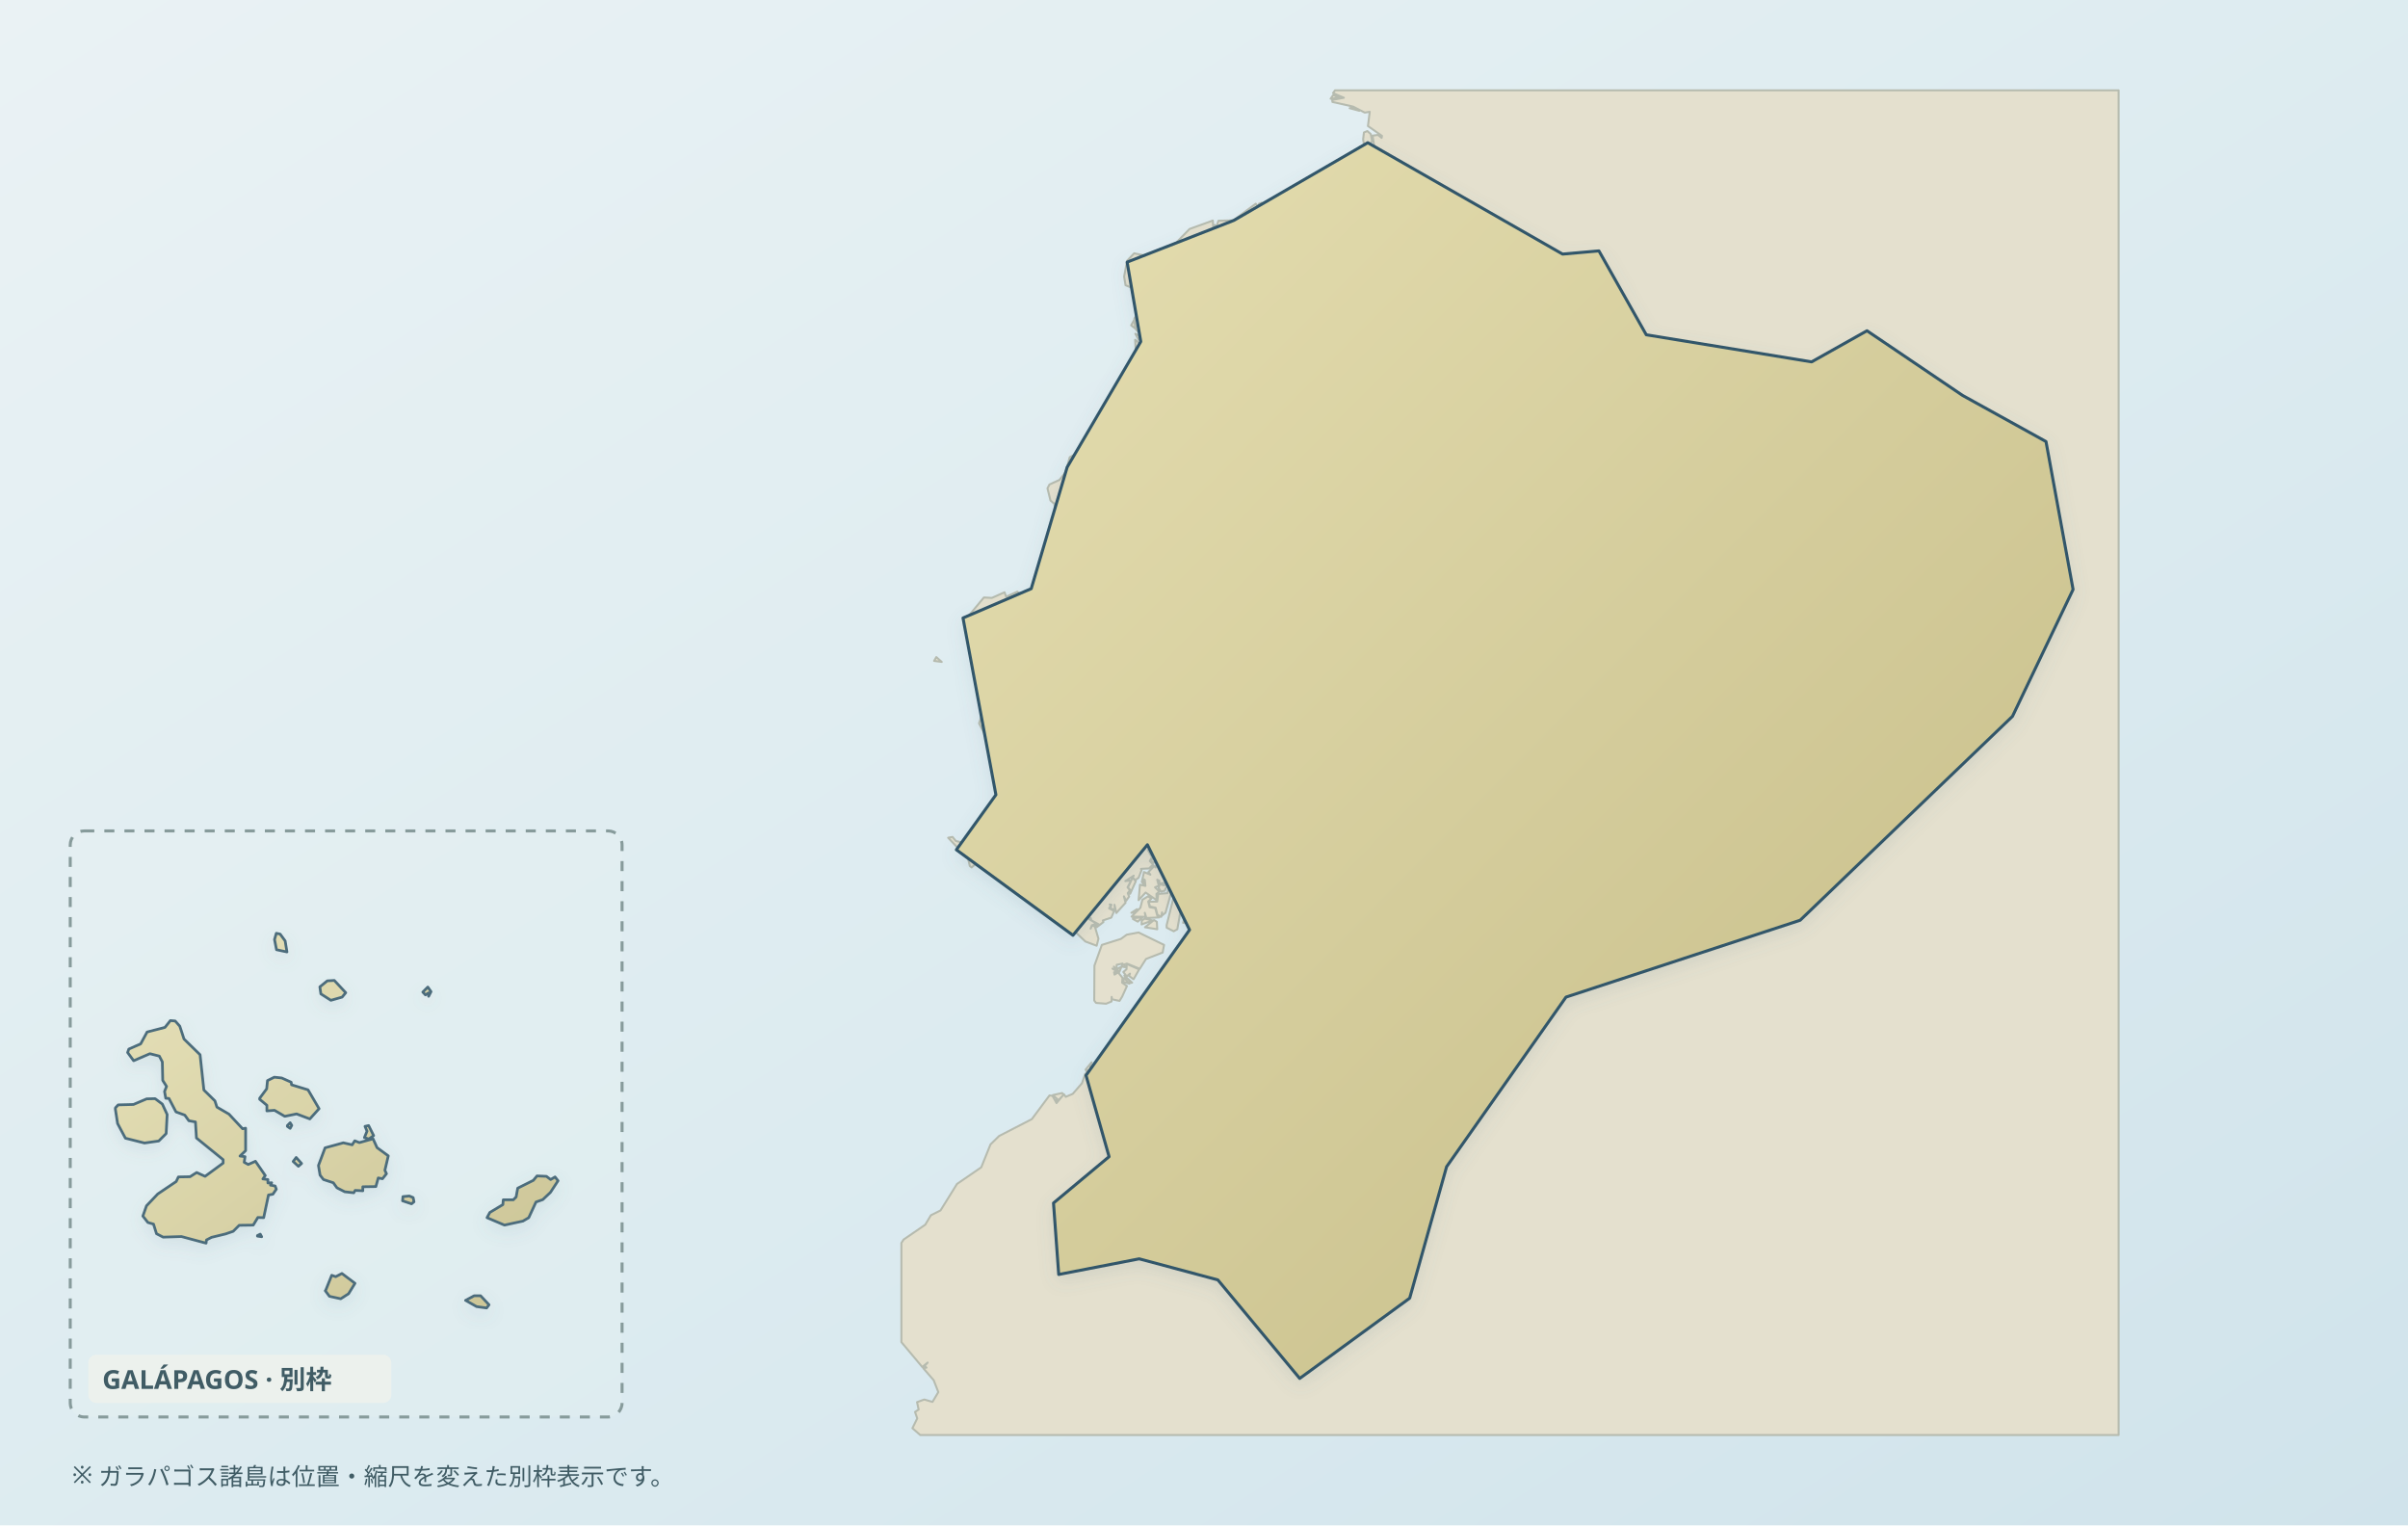
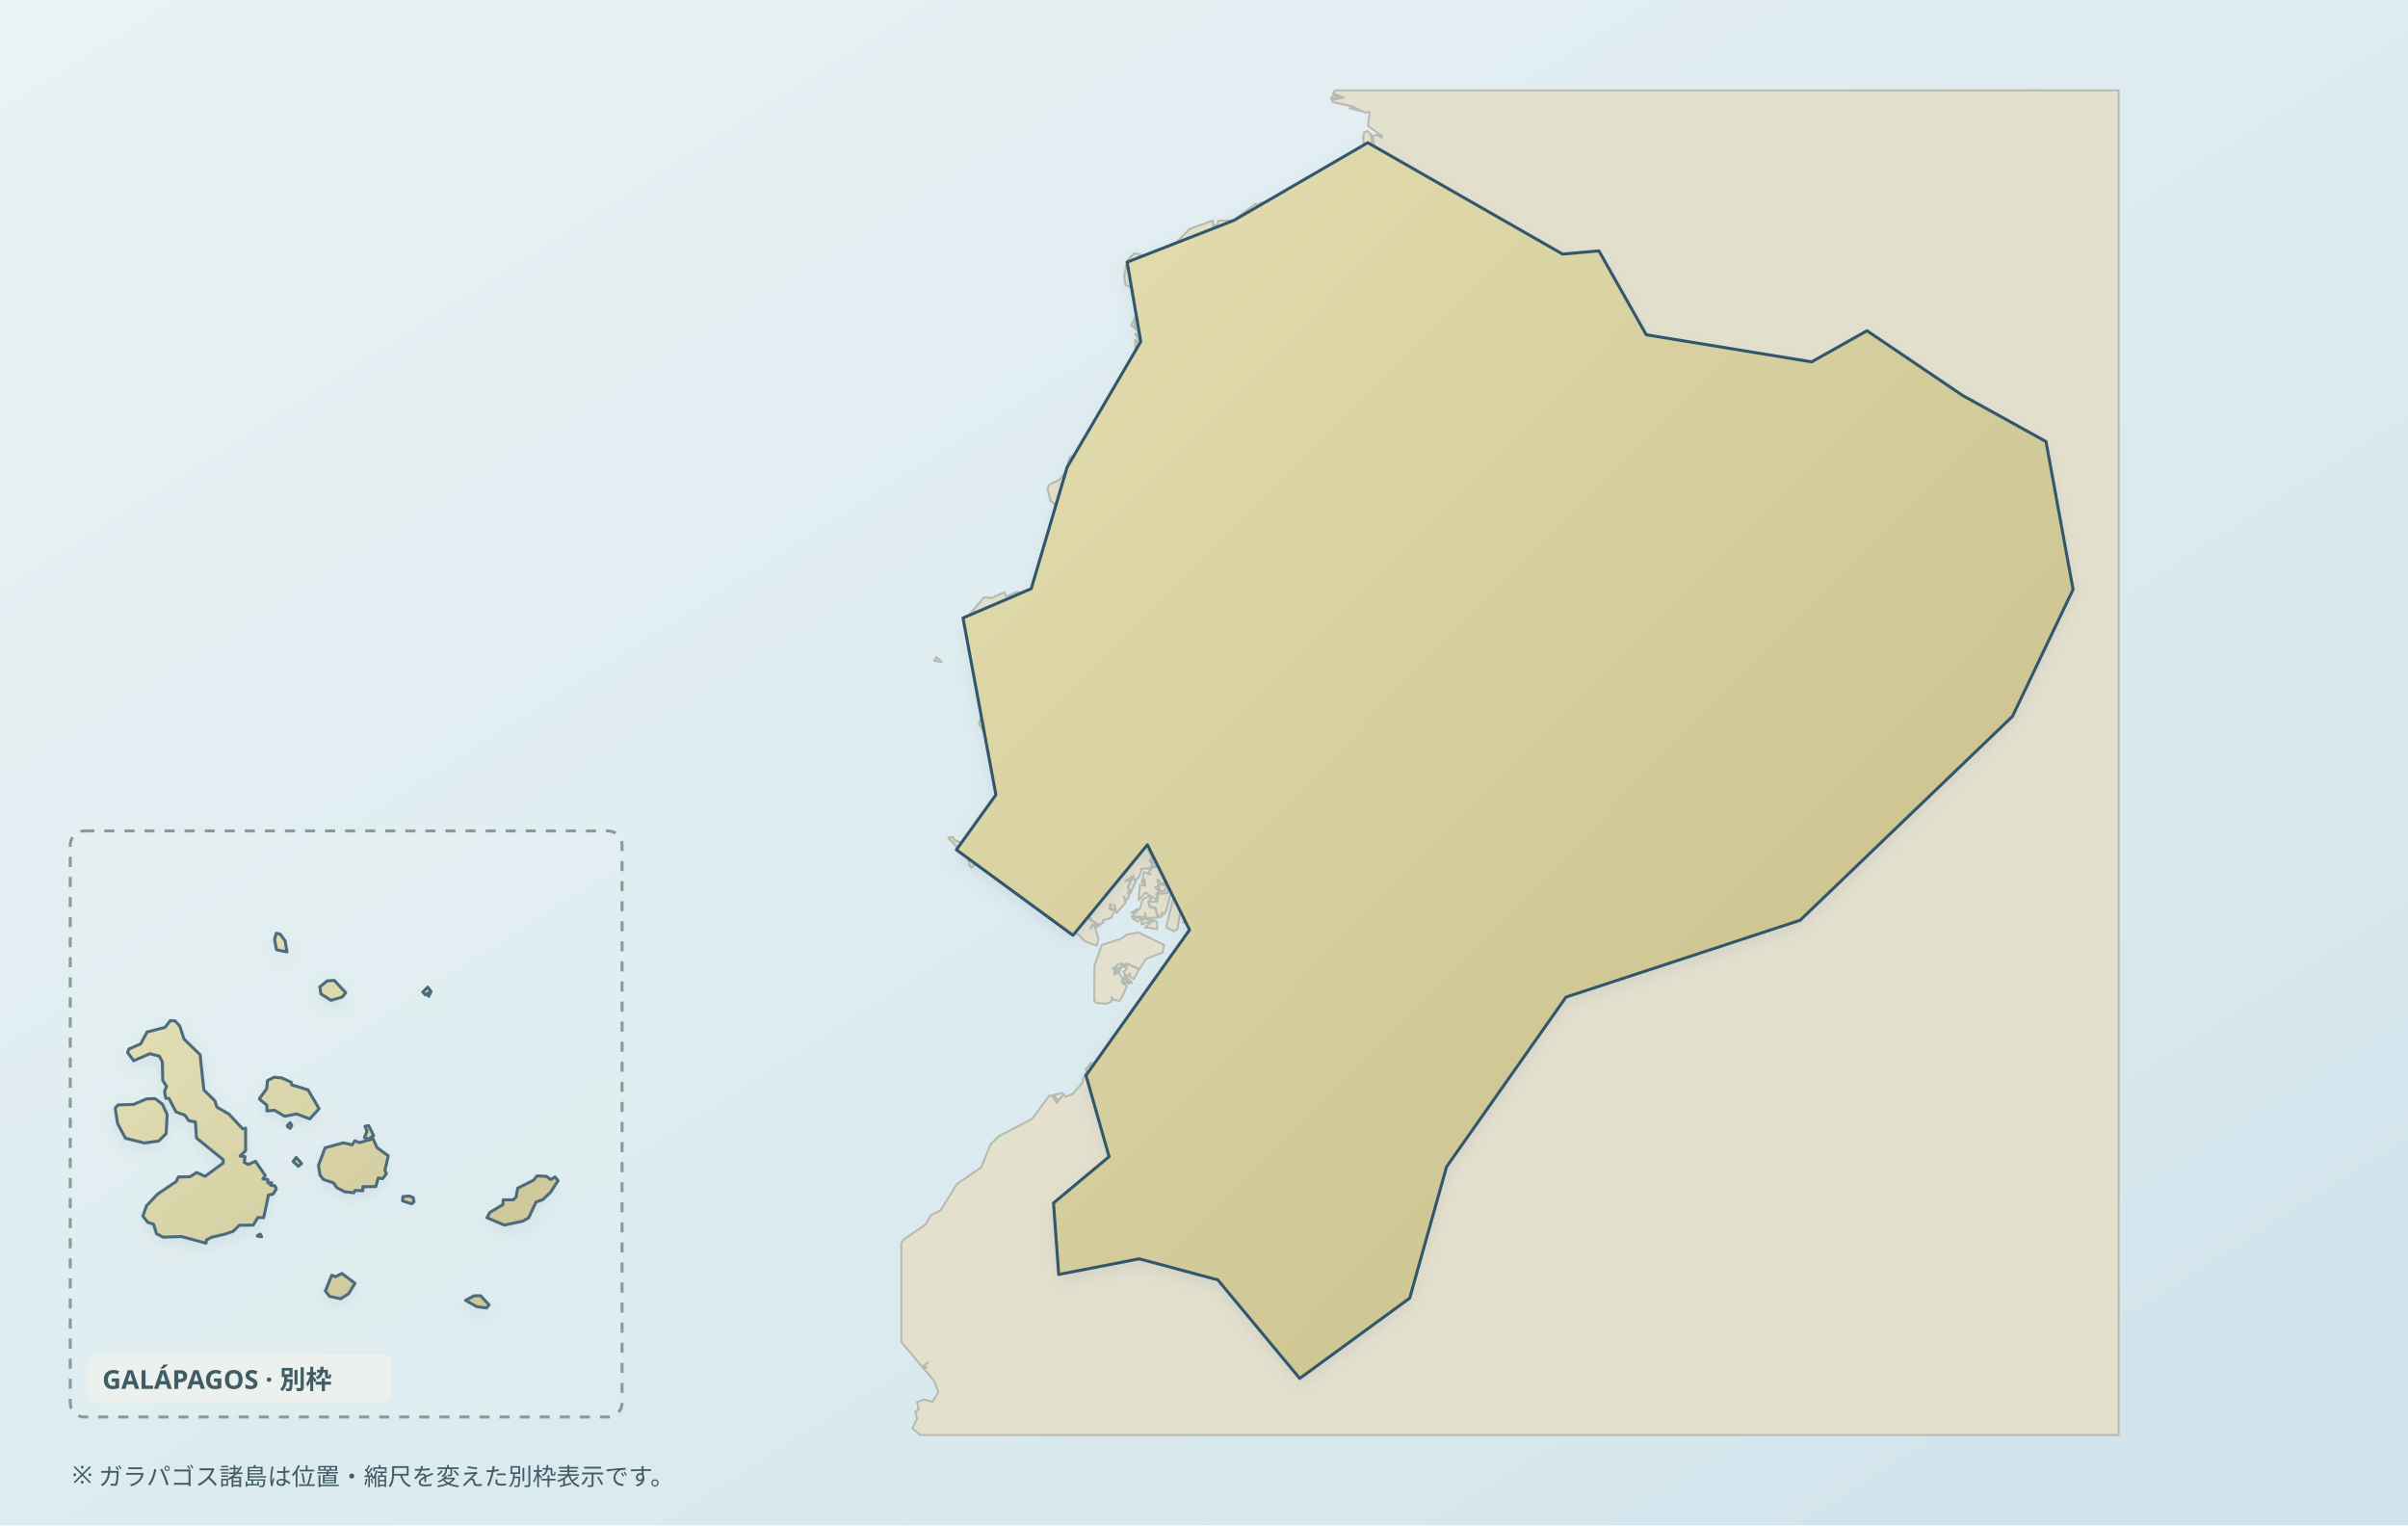
<svg xmlns="http://www.w3.org/2000/svg" viewBox="0 0 1200 760" role="img" aria-label="Map of Ecuador: mainland at right and Galápagos at left as a separate geographic inset" data-map-style="journey-atlas-map-v3-clean-background" data-map-projection="multi-region-local-equirectangular-fit-v1">
  <defs>
    <linearGradient id="sea" x1="0" y1="0" x2="1" y2="1">
      <stop offset="0" stop-color="#eaf2f4" />
      <stop offset=".55" stop-color="#dcebf0" />
      <stop offset="1" stop-color="#d0e3eb" />
    </linearGradient>
    <linearGradient id="land" x1=".12" y1=".08" x2=".88" y2=".92">
      <stop offset="0" stop-color="#e2dbad" />
      <stop offset=".52" stop-color="#d4cc9b" />
      <stop offset="1" stop-color="#c8bf8a" />
    </linearGradient>
    <filter id="shadow" x="-10%" y="-10%" width="120%" height="120%">
      <feGaussianBlur in="SourceAlpha" stdDeviation="4" result="b" />
      <feOffset in="b" dy="3" result="o" />
      <feColorMatrix in="o" type="matrix" values="0 0 0 0 .12 0 0 0 0 .22 0 0 0 0 .28 0 0 0 .14 0" />
      <feBlend in="SourceGraphic" mode="normal" />
    </filter>
  </defs>
  <rect width="1200" height="760" fill="url(#sea)" />
  <g data-map-region="mainland" transform="translate(305 0)">
    <path d="M 222.2,547.9 L 219.7,545.6 L 224.3,544.6 L 225.0,545.4 L 221.8,549.0 L 220.9,548.2 L 222.2,547.9 Z M 237.1,535.3 L 236.0,532.9 L 239.0,529.3 L 238.2,531.4 L 242.6,536.6 L 237.5,535.5 L 236.8,533.1 L 237.1,535.3 Z M 243.6,537.1 L 243.4,534.9 L 242.0,534.3 L 242.9,536.5 L 239.8,530.6 L 242.8,528.4 L 242.3,529.8 L 246.3,535.5 L 247.9,534.7 L 249.6,536.7 L 243.6,537.1 Z M 250.0,529.2 L 254.1,528.6 L 252.5,532.0 L 249.1,531.3 L 250.0,529.2 Z M 249.6,533.1 L 251.0,531.9 L 252.2,533.1 L 254.2,528.8 L 256.1,528.4 L 256.5,532.7 L 257.0,530.4 L 258.2,530.6 L 256.6,530.1 L 256.7,528.8 L 258.5,528.2 L 254.8,527.8 L 259.8,524.1 L 258.8,524.0 L 263.1,516.4 L 264.6,521.9 L 261.9,523.5 L 263.0,523.8 L 262.4,525.1 L 261.2,524.8 L 262.4,525.3 L 262.1,531.4 L 258.4,534.7 L 258.7,536.4 L 255.2,535.1 L 250.6,536.9 L 247.8,534.4 L 246.4,535.3 L 243.9,530.2 L 244.5,529.0 L 245.4,530.1 L 249.4,529.1 L 247.6,532.4 L 248.9,531.8 L 249.6,533.1 Z M 257.8,490.1 L 254.7,489.2 L 255.2,487.3 L 257.8,490.1 Z M 257.9,488.6 L 255.3,486.1 L 259.2,489.6 L 258.0,489.8 L 257.9,488.6 Z M 256.5,486.5 L 254.8,484.3 L 256.4,482.9 L 256.5,480.3 L 262.7,483.0 L 259.9,487.9 L 257.7,486.3 L 258.1,485.1 L 256.5,486.5 Z M 252.8,484.3 L 251.6,482.8 L 253.9,481.6 L 252.8,484.3 Z M 241.2,499.7 L 240.3,498.5 L 240.4,481.1 L 244.1,470.8 L 253.6,467.8 L 256.5,465.7 L 262.4,464.6 L 275.1,470.8 L 274.4,474.6 L 266.1,477.8 L 263.0,482.7 L 256.6,480.1 L 255.1,480.6 L 255.8,481.9 L 254.0,481.6 L 254.4,480.1 L 251.5,480.7 L 251.4,483.2 L 250.1,481.6 L 251.4,483.5 L 249.4,482.6 L 251.9,484.2 L 250.2,484.4 L 250.4,485.6 L 252.2,484.5 L 254.4,487.2 L 254.2,489.6 L 256.6,491.3 L 254.2,496.6 L 252.9,498.7 L 249.2,497.9 L 249.0,496.7 L 248.9,499.0 L 246.2,500.1 L 241.2,499.7 Z M 269.4,458.6 L 263.9,460.6 L 264.0,458.6 L 265.5,457.7 L 269.4,458.6 Z M 262.0,459.2 L 259.6,457.9 L 259.6,457.5 L 264.4,457.0 L 262.0,459.2 Z M 260.9,454.6 L 258.8,454.8 L 261.6,453.0 L 260.9,454.6 Z M 267.9,452.0 L 270.7,452.5 L 271.7,456.2 L 272.7,457.1 L 266.3,457.4 L 265.5,454.8 L 265.9,456.8 L 258.9,456.7 L 263.3,452.3 L 264.3,448.3 L 267.1,446.6 L 268.8,447.7 L 267.2,449.2 L 267.9,452.0 Z M 258.3,443.5 L 257.1,442.2 L 259.4,437.3 L 261.0,439.1 L 258.2,445.3 L 257.2,445.1 L 258.3,443.5 Z M 164.3,329.8 L 160.5,329.3 L 161.6,327.4 L 164.3,329.8 Z M 265.9,180.3 L 266.8,181.1 L 266.2,182.1 L 265.9,180.3 Z M 260.8,166.3 L 264.7,168.1 L 265.4,170.4 L 262.4,169.2 L 260.8,166.3 Z M 260.9,163.8 L 258.7,162.1 L 260.2,159.4 L 260.9,163.8 Z M 270.1,458.4 L 271.5,459.3 L 271.7,463.0 L 265.6,462.0 L 270.1,458.4 Z M 287.0,459.5 L 284.6,459.8 L 285.4,457.0 L 287.0,459.5 Z M 291.4,455.6 L 291.8,457.7 L 289.8,460.6 L 287.9,459.9 L 285.6,455.4 L 287.1,451.1 L 291.2,450.2 L 292.3,453.6 L 291.2,454.9 L 289.5,454.6 L 291.4,455.6 Z M 276.4,460.9 L 280.5,444.5 L 283.6,452.3 L 281.7,463.0 L 279.9,464.0 L 276.4,462.2 L 276.4,460.9 Z M 280.8,442.6 L 281.2,439.1 L 283.0,439.3 L 286.4,449.1 L 286.0,450.7 L 283.1,448.1 L 280.8,442.6 Z M 270.2,431.5 L 270.9,432.2 L 271.5,429.8 L 273.8,429.7 L 274.0,431.1 L 274.9,428.6 L 274.1,428.0 L 278.1,427.2 L 279.0,424.5 L 280.8,429.8 L 279.7,440.9 L 275.8,454.8 L 273.9,456.3 L 274.1,454.6 L 273.7,456.8 L 271.8,455.8 L 270.9,452.3 L 268.1,451.6 L 267.4,449.3 L 271.7,449.2 L 272.2,445.4 L 276.8,445.0 L 277.5,441.7 L 275.6,440.2 L 276.5,441.5 L 275.4,443.8 L 273.6,444.2 L 272.4,442.5 L 272.9,440.6 L 275.2,441.1 L 275.5,439.8 L 272.5,440.3 L 272.8,438.9 L 271.7,438.3 L 272.5,441.3 L 270.6,442.1 L 272.7,444.2 L 271.3,445.4 L 271.4,448.5 L 265.9,444.7 L 262.4,448.5 L 263.1,440.8 L 265.8,441.4 L 265.5,438.4 L 265.0,438.1 L 265.0,440.6 L 264.0,439.4 L 265.1,434.5 L 268.3,435.8 L 267.3,434.5 L 270.2,431.5 Z M 273.8,428.8 L 271.2,425.1 L 271.7,424.6 L 273.7,426.4 L 273.8,428.8 Z M 268.5,429.1 L 269.7,427.1 L 267.7,423.8 L 269.8,421.8 L 272.3,422.8 L 272.2,424.4 L 270.7,424.2 L 272.7,428.6 L 270.4,429.8 L 268.5,429.1 Z M 162.6,693.6 L 160.3,687.7 L 155.1,681.7 L 156.7,681.4 L 155.7,680.6 L 157.3,678.9 L 154.6,681.1 L 144.2,668.7 L 144.2,619.3 L 145.3,617.6 L 156.1,610.2 L 158.9,605.5 L 163.7,603.1 L 171.9,589.9 L 184.0,581.6 L 188.6,570.2 L 192.9,566.0 L 209.2,557.6 L 218.0,545.8 L 219.5,546.0 L 221.5,549.6 L 225.2,545.2 L 226.1,546.5 L 229.6,545.0 L 234.2,539.7 L 235.8,535.0 L 238.1,538.6 L 242.9,537.8 L 246.5,539.4 L 260.3,536.4 L 259.9,534.8 L 261.3,534.5 L 260.0,534.1 L 262.9,531.0 L 265.1,532.9 L 262.3,530.0 L 262.7,526.7 L 264.6,526.9 L 263.5,525.2 L 265.2,525.8 L 264.5,524.4 L 266.6,523.7 L 264.7,523.9 L 265.3,519.7 L 270.7,515.1 L 270.4,514.1 L 273.9,513.7 L 275.8,503.9 L 278.0,503.9 L 277.4,502.8 L 280.6,497.6 L 279.7,486.2 L 281.7,485.4 L 283.5,481.3 L 283.4,476.8 L 285.5,475.8 L 286.3,469.6 L 288.1,467.0 L 286.8,467.6 L 287.2,463.7 L 289.5,463.5 L 288.9,462.4 L 291.8,461.2 L 293.2,457.4 L 291.8,447.4 L 293.4,444.8 L 289.2,450.4 L 290.5,448.0 L 290.0,444.5 L 290.1,448.0 L 287.6,449.6 L 285.5,446.2 L 285.1,442.0 L 281.8,437.6 L 283.0,423.3 L 281.5,421.9 L 280.3,423.7 L 277.4,420.5 L 276.8,421.9 L 278.7,424.2 L 277.7,427.2 L 274.0,425.8 L 274.9,424.7 L 273.7,419.8 L 273.9,421.0 L 272.2,421.5 L 272.3,420.4 L 271.7,422.0 L 270.9,419.9 L 270.6,421.8 L 269.1,419.8 L 269.6,421.7 L 267.4,420.7 L 269.4,421.9 L 267.0,423.5 L 269.1,427.1 L 268.0,429.0 L 269.7,430.7 L 267.6,432.7 L 263.6,432.9 L 263.9,433.5 L 262.4,437.3 L 260.8,438.5 L 259.4,437.2 L 260.0,436.3 L 255.8,439.0 L 258.7,438.7 L 256.9,442.1 L 258.1,443.6 L 257.0,445.0 L 257.7,446.7 L 256.2,448.8 L 255.1,446.6 L 255.9,449.8 L 251.3,454.9 L 250.4,450.8 L 250.6,453.4 L 248.3,452.5 L 248.9,450.8 L 248.0,450.6 L 248.5,451.1 L 247.7,452.6 L 250.2,453.9 L 248.8,457.2 L 244.6,458.6 L 244.9,459.4 L 241.5,462.0 L 240.8,461.4 L 242.5,460.5 L 238.9,458.6 L 238.5,457.3 L 237.5,457.8 L 241.5,460.2 L 239.1,461.0 L 238.5,462.7 L 239.2,461.1 L 240.6,461.6 L 242.4,467.7 L 241.5,471.2 L 235.9,469.1 L 227.5,461.1 L 225.6,461.9 L 222.1,460.6 L 222.1,459.1 L 221.7,460.0 L 213.4,449.8 L 203.9,442.1 L 202.3,439.4 L 190.4,437.1 L 181.0,430.6 L 179.2,432.2 L 178.3,431.5 L 177.1,426.3 L 176.9,427.3 L 167.5,417.4 L 169.7,417.0 L 171.3,419.0 L 177.4,420.5 L 183.1,418.0 L 186.2,414.3 L 190.1,413.3 L 192.7,409.7 L 194.7,403.1 L 191.6,396.8 L 194.5,395.4 L 195.2,392.4 L 190.8,375.5 L 182.9,360.4 L 184.0,357.2 L 186.9,356.0 L 186.5,351.7 L 188.7,350.1 L 188.8,348.5 L 190.2,349.1 L 191.5,347.8 L 191.2,344.5 L 192.8,342.9 L 191.7,339.9 L 194.1,336.7 L 183.1,321.9 L 177.1,307.6 L 185.3,297.7 L 189.3,297.9 L 195.6,295.1 L 196.4,297.3 L 202.0,294.8 L 204.3,296.8 L 208.9,295.0 L 213.2,289.4 L 218.6,269.4 L 220.8,265.4 L 223.6,264.4 L 224.2,267.9 L 227.3,270.6 L 229.9,269.9 L 234.1,272.5 L 235.2,272.4 L 234.3,271.0 L 231.7,270.7 L 231.2,269.3 L 238.8,270.3 L 227.1,268.3 L 222.4,260.6 L 220.4,251.0 L 218.5,249.4 L 217.0,243.3 L 218.0,241.4 L 223.0,239.1 L 226.0,235.3 L 228.1,227.8 L 232.0,225.7 L 233.4,223.0 L 235.4,224.3 L 239.5,221.9 L 239.7,223.9 L 240.8,219.7 L 255.7,203.7 L 256.0,200.2 L 257.8,200.2 L 261.6,187.7 L 260.7,169.3 L 264.8,172.5 L 265.9,177.8 L 264.9,180.7 L 268.8,188.8 L 265.7,193.7 L 270.5,188.7 L 269.2,181.8 L 271.5,183.0 L 270.4,182.0 L 271.9,181.5 L 267.5,180.0 L 266.3,178.2 L 266.4,169.6 L 261.2,164.3 L 260.3,158.7 L 264.0,153.3 L 261.3,146.0 L 264.7,151.5 L 264.0,147.8 L 259.9,144.0 L 261.6,143.2 L 259.5,143.6 L 255.9,142.1 L 255.2,137.8 L 256.7,129.9 L 260.2,126.2 L 267.3,127.7 L 272.6,124.4 L 278.6,123.0 L 278.2,123.9 L 287.8,114.1 L 299.4,109.9 L 299.6,113.3 L 300.4,112.1 L 301.1,112.8 L 298.9,115.9 L 299.5,117.8 L 302.2,110.0 L 309.6,109.8 L 320.8,101.5 L 322.4,103.5 L 322.4,101.5 L 323.8,101.0 L 325.2,102.4 L 333.0,101.1 L 332.4,102.8 L 337.0,100.0 L 338.3,101.8 L 345.4,100.3 L 352.4,94.3 L 356.6,87.1 L 361.6,91.3 L 363.8,97.2 L 363.4,102.7 L 361.2,104.1 L 363.6,103.5 L 363.8,100.8 L 367.1,102.6 L 369.5,101.9 L 364.3,100.1 L 365.2,97.7 L 368.1,97.2 L 372.5,94.1 L 368.8,85.9 L 371.2,87.5 L 373.6,86.5 L 375.4,81.0 L 384.0,82.4 L 382.5,80.6 L 379.9,81.6 L 375.2,80.3 L 374.5,78.9 L 375.6,75.1 L 379.7,72.1 L 379.0,67.6 L 381.7,67.2 L 383.5,68.7 L 383.7,67.7 L 376.7,62.8 L 377.6,55.7 L 375.1,56.1 L 369.3,53.1 L 359.0,50.8 L 358.9,49.8 L 364.7,48.7 L 359.3,46.4 L 360.3,45.0 L 750.8,45.0 L 750.8,715.0 L 153.6,715.0 L 149.7,711.6 L 152.1,706.7 L 151.0,703.5 L 152.8,702.3 L 152.0,698.6 L 155.6,697.3 L 159.7,698.5 L 162.6,693.6 Z M 277.5,417.5 L 276.4,418.4 L 279.0,421.7 L 279.3,418.9 L 277.5,417.5 Z M 268.3,185.8 L 267.2,185.3 L 267.7,183.2 L 268.3,185.8 Z M 268.4,185.9 L 268.0,182.7 L 269.1,182.7 L 269.6,185.2 L 268.4,185.9 Z M 299.7,117.1 L 299.2,116.5 L 300.0,115.3 L 299.7,117.1 Z M 371.9,93.4 L 368.5,96.5 L 366.5,96.7 L 368.1,89.8 L 367.3,87.7 L 368.6,87.8 L 371.9,93.4 Z M 362.7,87.1 L 365.8,86.7 L 367.4,89.5 L 366.3,95.7 L 364.4,95.3 L 361.8,90.2 L 362.7,87.1 Z M 361.1,83.8 L 363.4,86.2 L 361.2,88.7 L 358.0,85.6 L 361.1,83.8 Z M 367.8,77.1 L 369.3,77.5 L 372.6,73.1 L 374.0,78.0 L 373.1,86.0 L 371.3,86.9 L 369.1,85.2 L 367.0,86.8 L 365.2,85.0 L 365.4,83.0 L 364.5,84.2 L 362.7,83.6 L 363.3,81.5 L 367.8,77.1 Z M 374.9,72.9 L 374.3,69.5 L 374.7,66.0 L 376.4,65.3 L 378.1,66.8 L 378.8,70.4 L 376.9,72.7 L 374.9,72.9 Z M 367.6,53.9 L 369.4,53.7 L 372.4,55.2 L 367.6,53.9 Z M 359.3,47.5 L 359.8,47.5 L 362.3,48.7 L 358.1,49.2 L 359.3,47.5 Z" fill="#e4e0ce" fill-rule="evenodd" stroke="#b6bbaf" stroke-width="1" stroke-linejoin="round" />
    <path d="M 714.6,220.0 L 728.1,293.7 L 697.9,356.9 L 592.1,458.5 L 475.4,496.8 L 415.9,581.3 L 397.5,646.8 L 342.7,686.8 L 301.9,637.7 L 262.7,627.2 L 222.6,635.0 L 220.0,599.4 L 247.7,576.3 L 236.2,535.8 L 287.8,463.3 L 266.8,420.9 L 229.7,466.0 L 171.6,423.4 L 191.3,396.0 L 174.9,307.9 L 208.9,293.3 L 226.8,232.8 L 263.5,170.2 L 256.7,130.6 L 309.9,109.8 L 376.6,71.1 L 473.7,126.6 L 491.8,125.0 L 515.4,166.8 L 597.8,180.3 L 625.4,164.8 L 673.0,197.0 L 714.6,220.0 Z" fill="url(#land)" fill-rule="evenodd" stroke="#31576a" stroke-width="1.5" stroke-linejoin="round" stroke-linecap="round" filter="url(#shadow)" />
  </g>
  <g data-map-region="galapagos" transform="translate(-855 0)">
-     <path d="M 983.3,615.9 L 983.3,615.6 L 984.7,614.9 L 985.4,616.2 L 983.3,615.9 Z M 1001.1,578.7 L 1002.6,576.7 L 1005.3,579.7 L 1003.7,581.1 L 1001.1,578.7 Z M 945.4,616.1 L 936.3,616.4 L 933.0,614.7 L 931.5,609.9 L 928.7,609.1 L 926.2,605.9 L 928.0,600.8 L 933.6,594.9 L 942.8,588.7 L 943.9,586.4 L 949.7,586.3 L 953.0,584.2 L 957.2,586.1 L 966.2,579.5 L 966.2,577.8 L 952.9,567.0 L 952.4,559.0 L 949.1,558.4 L 947.1,555.6 L 942.7,554.0 L 939.2,547.3 L 937.6,547.2 L 937.0,543.8 L 938.0,541.3 L 936.1,538.3 L 935.9,529.1 L 934.4,526.2 L 929.7,525.0 L 921.6,528.5 L 918.6,524.4 L 919.2,522.7 L 925.1,520.1 L 928.3,514.2 L 937.2,511.9 L 939.9,508.5 L 942.3,508.7 L 944.6,511.3 L 946.7,517.7 L 954.7,525.5 L 956.6,543.1 L 962.1,548.5 L 963.1,551.6 L 969.1,555.1 L 975.9,562.4 L 977.4,562.1 L 977.4,573.3 L 974.6,576.0 L 977.1,576.3 L 976.7,579.1 L 978.7,580.2 L 982.3,578.6 L 987.2,585.7 L 986.0,587.4 L 988.5,587.7 L 988.5,589.4 L 990.4,589.3 L 989.8,590.5 L 992.1,590.9 L 992.7,592.5 L 991.0,595.0 L 988.8,595.4 L 986.4,606.7 L 983.5,606.6 L 981.2,610.4 L 974.2,610.5 L 971.2,613.5 L 967.4,614.8 L 960.4,616.5 L 957.9,617.8 L 957.7,619.4 L 945.4,616.1 Z M 998.2,561.2 L 998.2,560.8 L 999.6,559.4 L 1000.4,560.7 L 999.6,562.2 L 998.2,561.2 Z M 932.3,547.4 L 935.9,550.1 L 938.3,555.3 L 937.8,564.8 L 934.1,568.5 L 927.0,569.5 L 917.5,567.1 L 913.6,559.8 L 912.5,552.7 L 912.5,552.0 L 913.9,550.5 L 921.5,550.3 L 928.1,547.5 L 932.3,547.4 Z M 995.4,537.1 L 1000.1,539.2 L 1000.3,540.5 L 1008.5,543.0 L 1014.0,552.4 L 1009.4,557.5 L 1002.8,555.0 L 996.9,556.2 L 991.8,553.2 L 988.0,553.5 L 988.0,550.7 L 984.4,547.7 L 984.4,547.2 L 987.9,542.5 L 988.3,538.4 L 991.7,536.7 L 995.4,537.1 Z M 1014.9,495.2 L 1014.4,491.7 L 1018.1,488.7 L 1021.6,488.5 L 1027.3,494.6 L 1025.5,496.8 L 1019.9,498.4 L 1014.9,495.2 Z M 992.7,465.0 L 994.6,465.4 L 997.1,468.8 L 998.0,474.3 L 992.8,473.2 L 991.8,468.1 L 992.7,465.0 Z M 1097.5,651.7 L 1092.5,651.0 L 1087.0,647.9 L 1091.3,645.6 L 1094.5,645.6 L 1098.7,650.1 L 1097.5,651.7 Z M 1031.9,639.4 L 1028.7,644.6 L 1024.8,647.1 L 1019.2,645.9 L 1017.1,643.1 L 1017.3,642.9 L 1020.3,635.4 L 1022.3,636.1 L 1025.4,634.5 L 1031.9,639.4 Z M 1110.8,597.8 L 1112.2,596.4 L 1113.0,592.0 L 1120.8,588.1 L 1122.6,585.9 L 1127.3,586.1 L 1129.4,587.7 L 1131.6,586.4 L 1133.1,588.3 L 1129.3,594.1 L 1125.5,597.7 L 1122.1,598.9 L 1118.5,606.7 L 1115.6,608.4 L 1106.4,610.4 L 1097.7,606.7 L 1099.1,604.1 L 1105.6,600.2 L 1105.8,597.8 L 1110.8,597.8 Z M 1061.3,598.8 L 1060.1,599.8 L 1055.6,598.3 L 1055.8,596.2 L 1059.0,595.9 L 1060.9,596.7 L 1061.3,598.8 Z M 1031.8,568.4 L 1034.1,569.3 L 1040.9,567.4 L 1042.9,571.8 L 1048.5,575.9 L 1046.8,583.1 L 1047.6,584.8 L 1045.6,587.3 L 1043.5,586.9 L 1042.3,591.2 L 1035.8,591.3 L 1035.8,593.3 L 1032.0,593.1 L 1031.3,594.3 L 1026.8,593.8 L 1022.9,591.8 L 1021.1,589.3 L 1016.2,587.7 L 1014.5,585.5 L 1013.7,580.7 L 1017.0,571.9 L 1026.1,569.4 L 1030.5,570.4 L 1031.8,568.4 Z M 1041.2,565.8 L 1038.8,567.5 L 1036.6,566.8 L 1037.9,563.6 L 1036.9,561.2 L 1038.7,560.8 L 1041.2,565.8 Z M 1067.0,495.7 L 1065.7,494.3 L 1068.2,491.8 L 1069.8,494.1 L 1068.6,496.4 L 1068.6,494.7 L 1067.0,495.7 Z" fill="url(#land)" fill-rule="evenodd" stroke="#31576a" stroke-width="1.35" stroke-linejoin="round" stroke-linecap="round" filter="url(#shadow)" />
+     <path d="M 983.3,615.9 L 983.3,615.6 L 984.7,614.9 L 985.4,616.2 L 983.3,615.9 Z M 1001.1,578.7 L 1002.6,576.7 L 1005.3,579.7 L 1003.7,581.1 L 1001.1,578.7 Z M 945.4,616.1 L 936.3,616.4 L 933.0,614.7 L 931.5,609.9 L 928.7,609.1 L 926.2,605.9 L 928.0,600.8 L 933.6,594.9 L 942.8,588.7 L 943.9,586.4 L 949.7,586.3 L 953.0,584.2 L 957.2,586.1 L 966.2,579.5 L 966.2,577.8 L 952.9,567.0 L 952.4,559.0 L 949.1,558.4 L 947.1,555.6 L 942.7,554.0 L 939.2,547.3 L 937.6,547.2 L 937.0,543.8 L 938.0,541.3 L 936.1,538.3 L 935.9,529.1 L 934.4,526.2 L 929.7,525.0 L 921.6,528.5 L 918.6,524.4 L 919.2,522.7 L 925.1,520.1 L 928.3,514.2 L 937.2,511.9 L 939.9,508.5 L 942.3,508.7 L 944.6,511.3 L 946.7,517.7 L 954.7,525.5 L 956.6,543.1 L 962.1,548.5 L 963.1,551.6 L 969.1,555.1 L 975.9,562.4 L 977.4,562.1 L 977.4,573.3 L 974.6,576.0 L 977.1,576.3 L 976.7,579.1 L 978.7,580.2 L 982.3,578.6 L 987.2,585.7 L 986.0,587.4 L 988.5,587.7 L 988.5,589.4 L 990.4,589.3 L 989.8,590.5 L 992.1,590.9 L 992.7,592.5 L 991.0,595.0 L 988.8,595.4 L 986.4,606.7 L 983.5,606.6 L 981.2,610.4 L 974.2,610.5 L 971.2,613.5 L 967.4,614.8 L 960.4,616.5 L 957.9,617.8 L 957.7,619.4 L 945.4,616.1 Z M 998.2,561.2 L 998.2,560.8 L 999.6,559.4 L 1000.4,560.7 L 999.6,562.2 L 998.2,561.2 Z M 932.3,547.4 L 935.9,550.1 L 938.3,555.3 L 937.8,564.8 L 934.1,568.5 L 927.0,569.5 L 917.5,567.1 L 913.6,559.8 L 912.5,552.7 L 912.5,552.0 L 913.9,550.5 L 921.5,550.3 L 928.1,547.5 L 932.3,547.4 Z M 995.4,537.1 L 1000.1,539.2 L 1000.3,540.5 L 1008.5,543.0 L 1014.0,552.4 L 1009.4,557.5 L 1002.8,555.0 L 996.9,556.2 L 991.8,553.2 L 988.0,553.5 L 988.0,550.7 L 984.4,547.7 L 984.4,547.2 L 987.9,542.5 L 988.3,538.4 L 991.7,536.7 L 995.4,537.1 Z M 1014.9,495.2 L 1014.4,491.7 L 1018.1,488.7 L 1021.6,488.5 L 1027.3,494.6 L 1025.5,496.8 L 1019.9,498.4 L 1014.9,495.2 Z M 992.7,465.0 L 994.6,465.4 L 997.1,468.8 L 998.0,474.3 L 992.8,473.2 L 991.8,468.1 L 992.7,465.0 Z M 1097.5,651.7 L 1092.5,651.0 L 1087.0,647.9 L 1091.3,645.6 L 1094.5,645.6 L 1098.7,650.1 L 1097.5,651.7 Z M 1031.9,639.4 L 1028.7,644.6 L 1024.8,647.1 L 1019.2,645.9 L 1017.1,643.1 L 1017.3,642.9 L 1020.3,635.4 L 1022.3,636.1 L 1025.4,634.5 L 1031.9,639.4 Z M 1110.8,597.8 L 1112.2,596.4 L 1113.0,592.0 L 1120.8,588.1 L 1122.6,585.9 L 1127.3,586.1 L 1129.4,587.7 L 1131.6,586.4 L 1133.1,588.3 L 1129.3,594.1 L 1125.5,597.7 L 1122.1,598.9 L 1118.5,606.7 L 1115.6,608.4 L 1106.4,610.4 L 1097.7,606.7 L 1099.1,604.1 L 1105.6,600.2 L 1105.8,597.8 L 1110.8,597.8 Z M 1061.3,598.8 L 1060.1,599.8 L 1055.6,598.3 L 1055.8,596.2 L 1059.0,595.9 L 1060.9,596.7 L 1061.3,598.8 Z M 1031.8,568.4 L 1034.1,569.3 L 1040.9,567.4 L 1042.9,571.8 L 1048.5,575.9 L 1046.8,583.1 L 1047.6,584.8 L 1045.6,587.3 L 1043.5,586.9 L 1042.3,591.2 L 1035.8,591.3 L 1035.8,593.3 L 1032.0,593.1 L 1031.3,594.3 L 1026.8,593.8 L 1022.9,591.8 L 1021.1,589.3 L 1016.2,587.7 L 1014.5,585.5 L 1013.7,580.7 L 1017.0,571.9 L 1026.1,569.4 L 1030.5,570.4 L 1031.8,568.4 Z M 1041.2,565.8 L 1038.8,567.5 L 1036.6,566.8 L 1037.9,563.6 L 1036.9,561.2 L 1038.7,560.8 L 1041.2,565.8 Z M 1067.0,495.7 L 1065.7,494.3 L 1068.2,491.8 L 1069.8,494.1 L 1068.6,496.4 L 1068.6,494.7 L 1067.0,495.7 Z" fill="url(#land)" fill-rule="evenodd" stroke="#31576a" stroke-width="1.5" stroke-linejoin="round" stroke-linecap="round" filter="url(#shadow)" />
  </g>
  <g data-map-inset-frame="galapagos">
    <rect x="35" y="414" width="275" height="292" rx="7" fill="#eef2ef" fill-opacity=".14" stroke="#879b9b" stroke-width="1.5" stroke-dasharray="5 5" />
  </g>
  <g data-map-inset-explanation="true" font-family="sans-serif" fill="#405c65">
    <rect x="44" y="675" width="151" height="24" rx="4" fill="#edf1ed" fill-opacity=".94" />
    <text x="51" y="692" font-size="13" font-weight="600">GALÁPAGOS · 別枠</text>
    <text x="36" y="739" font-size="12">※ ガラパゴス諸島は位置・縮尺を変えた別枠表示です。</text>
  </g>
</svg>
